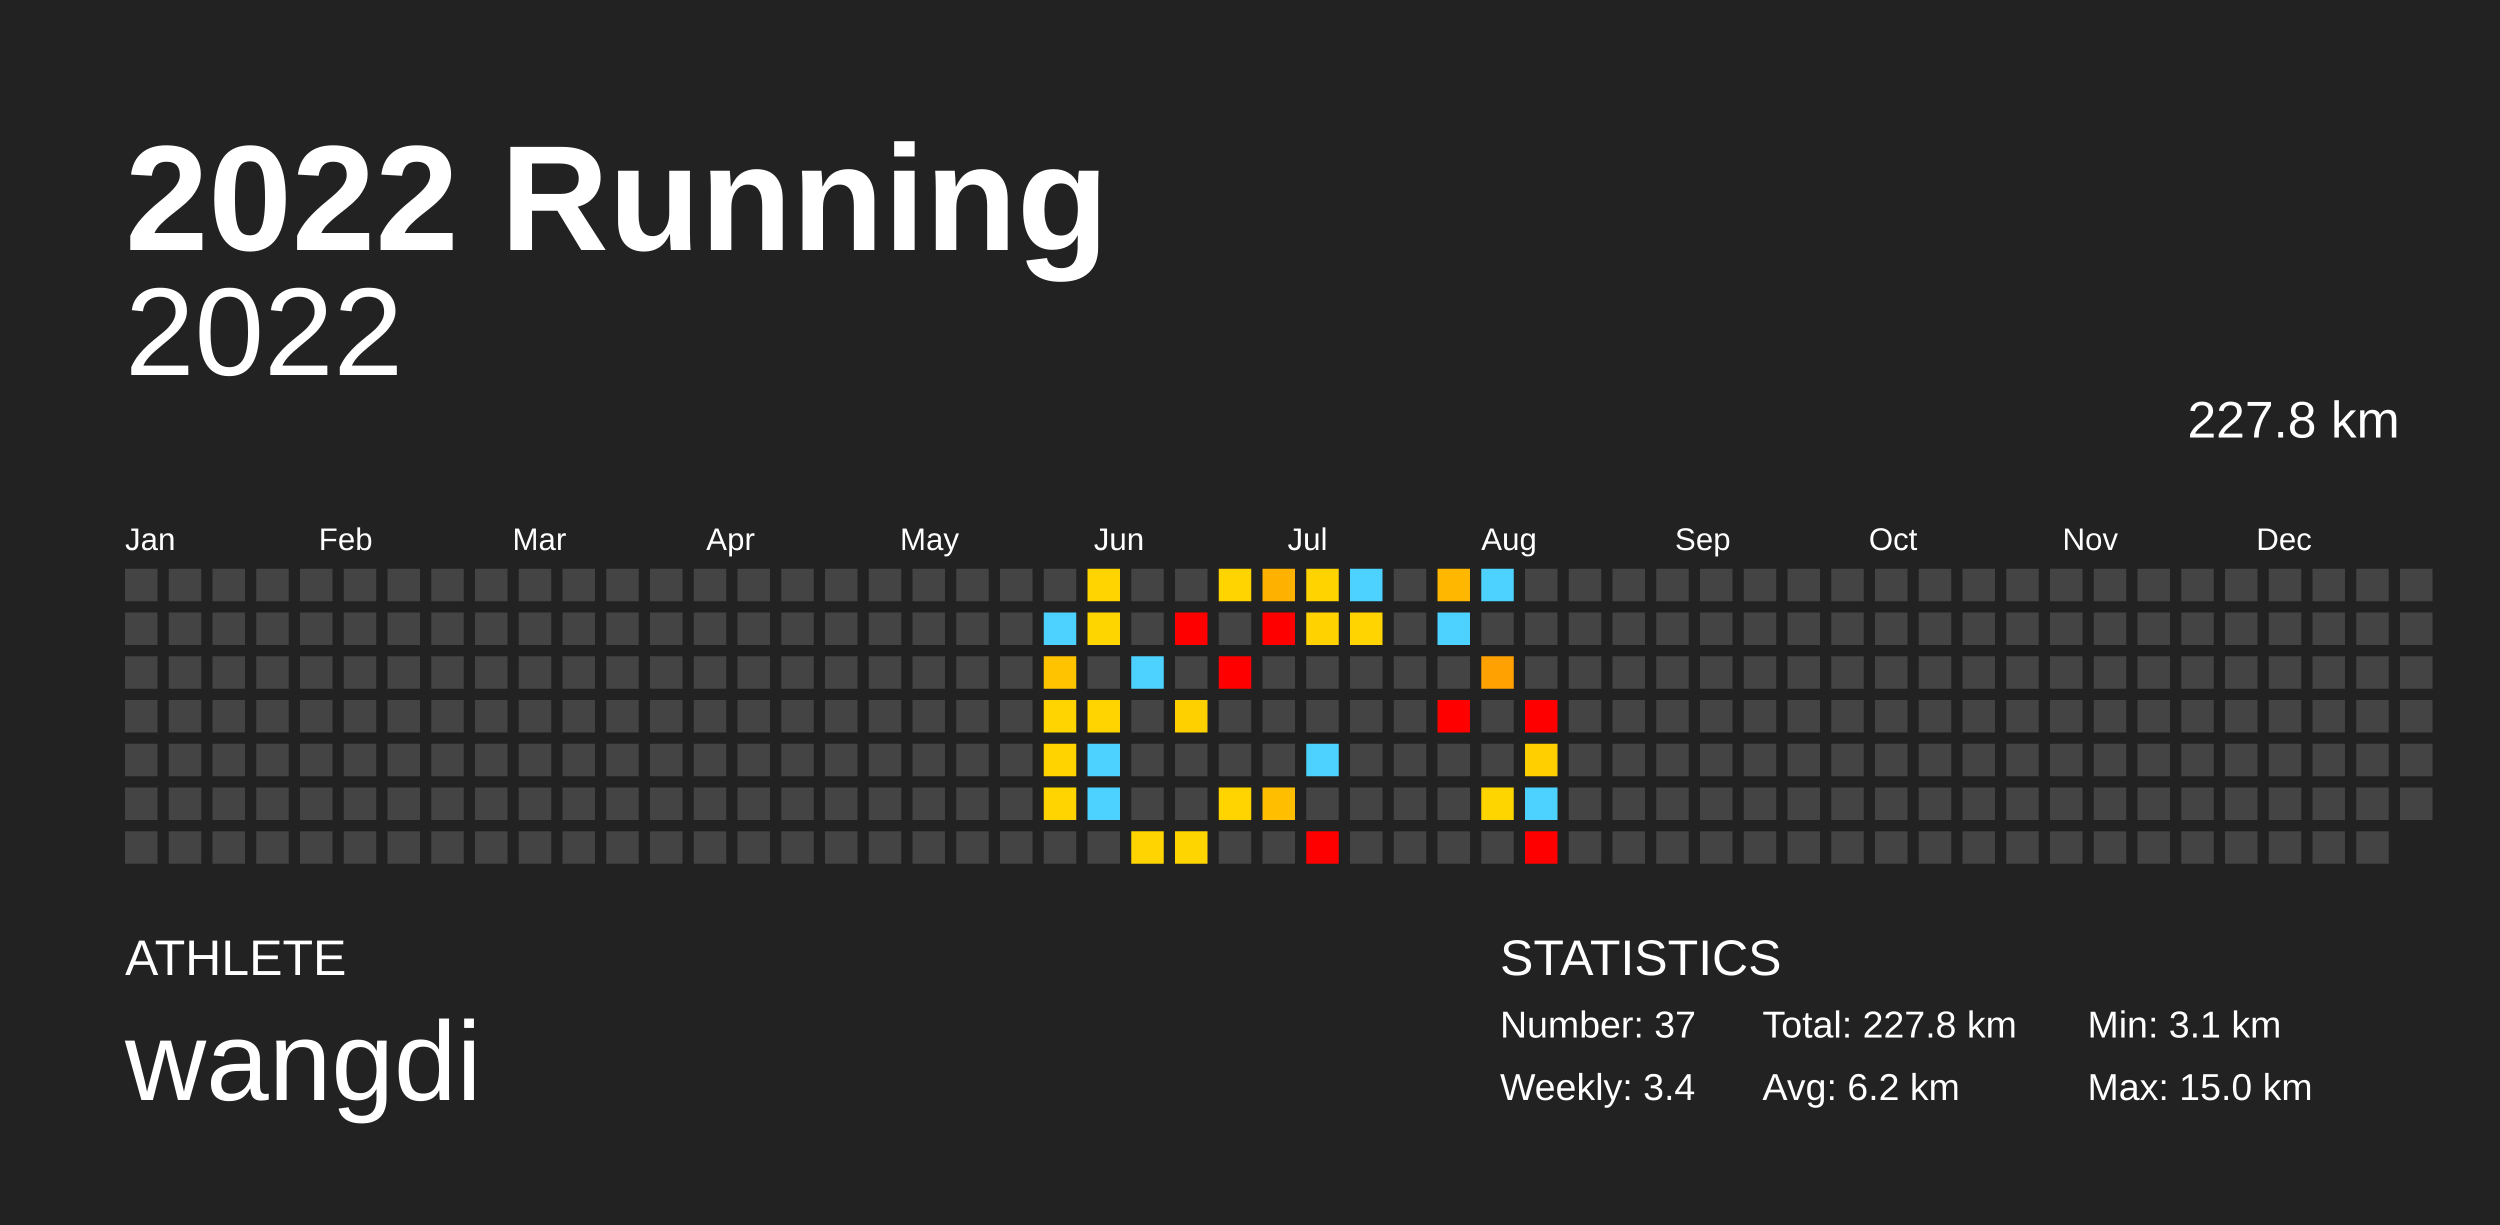
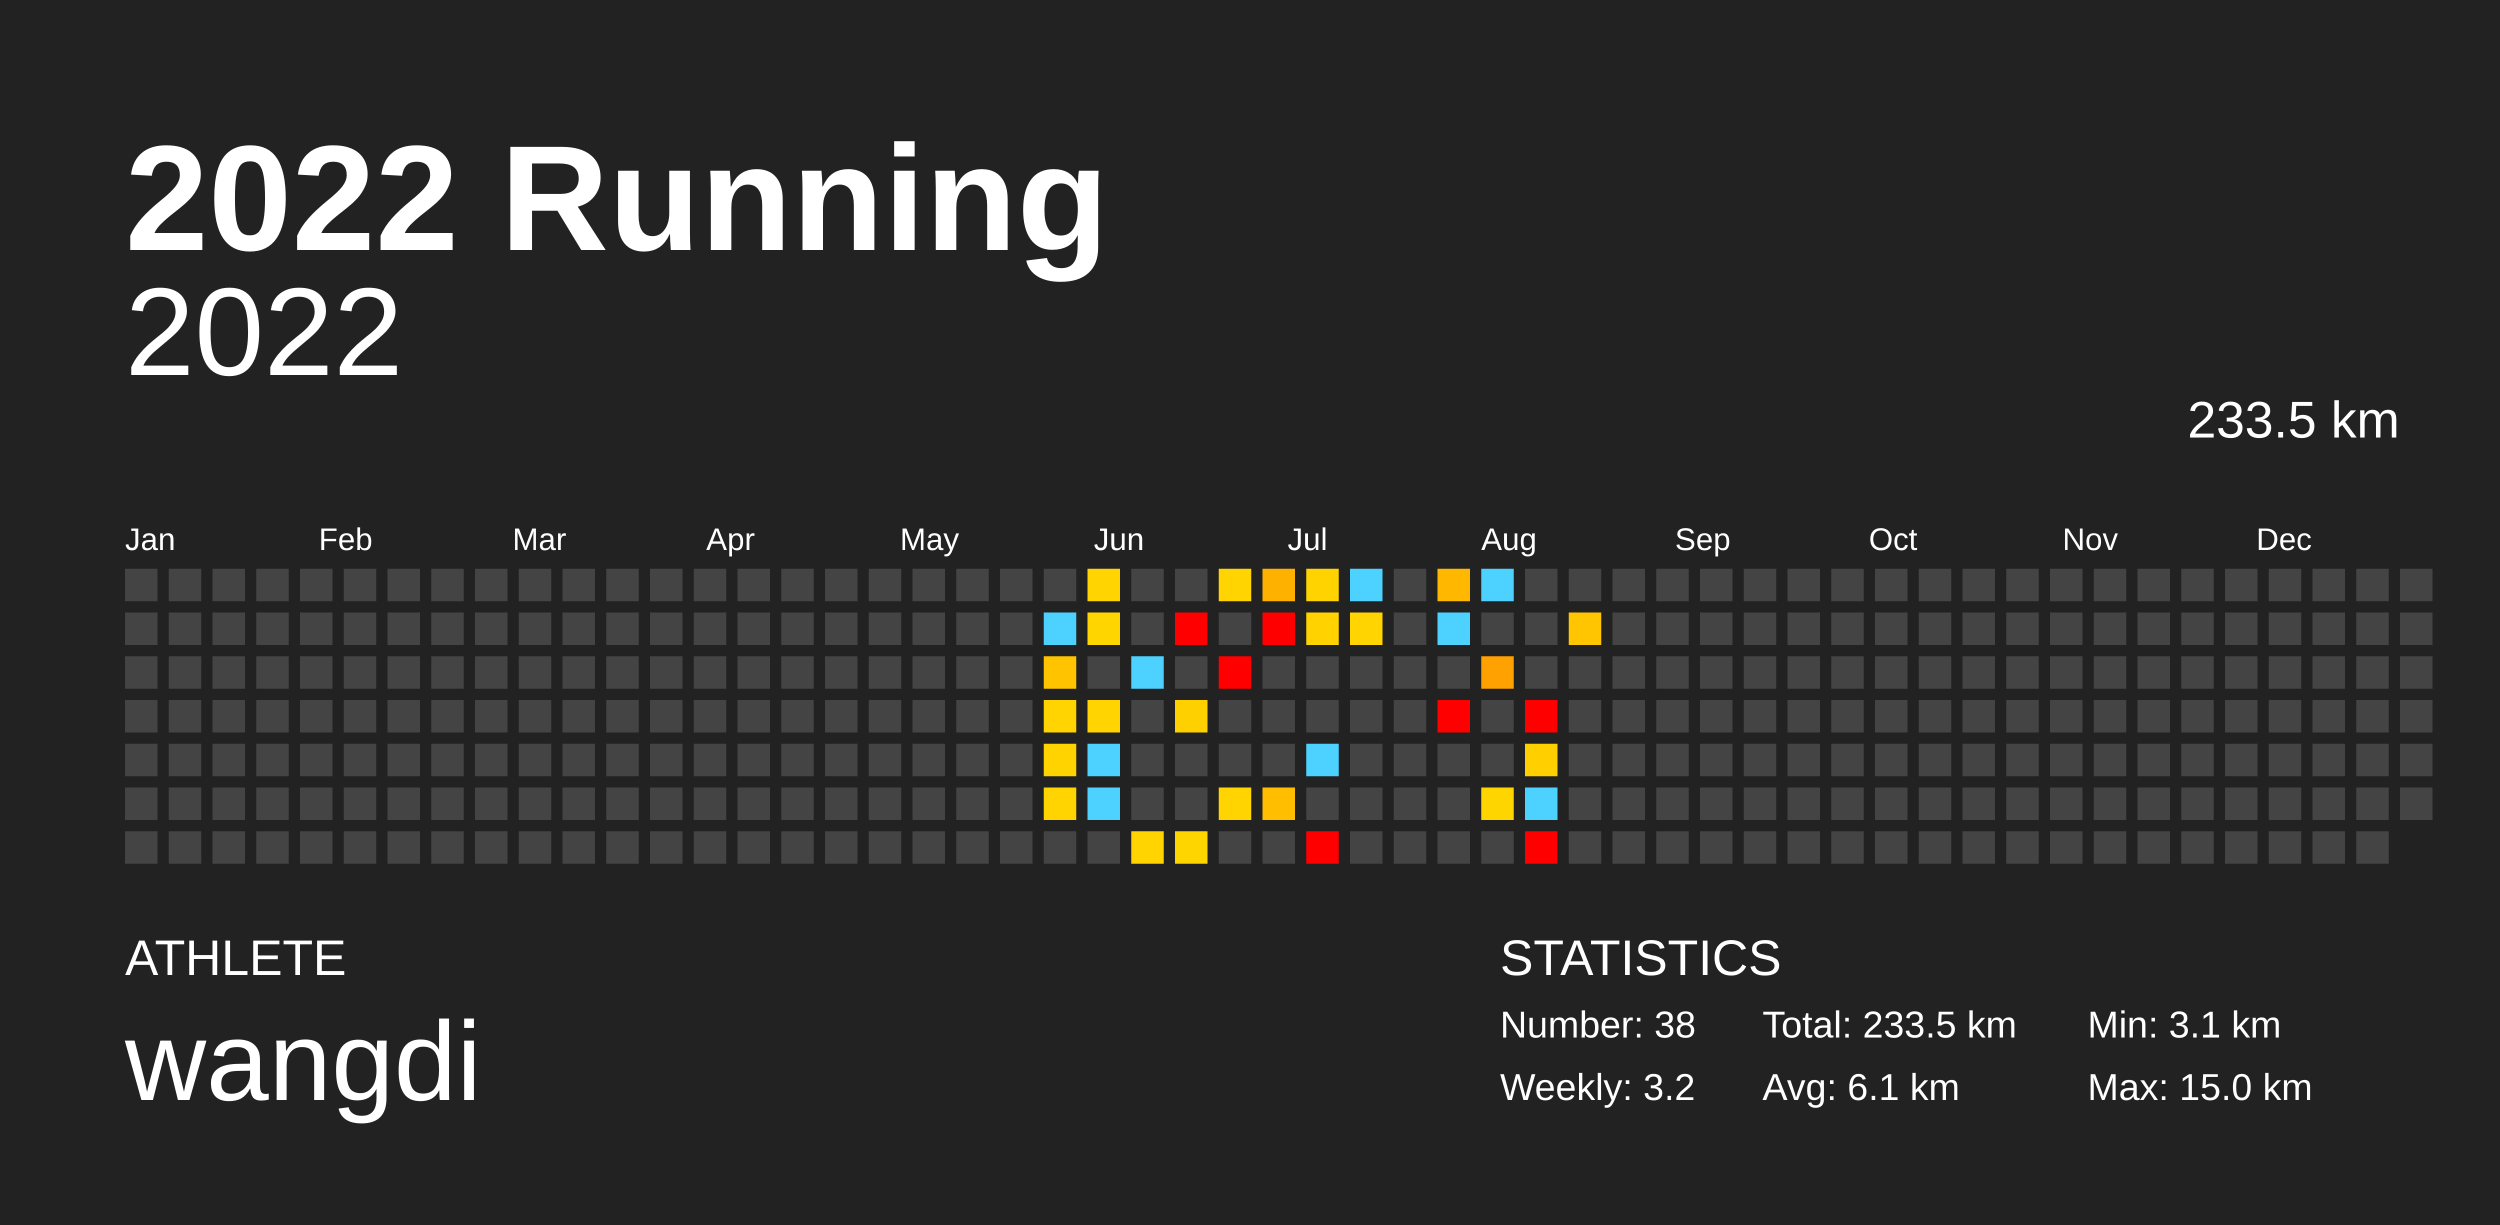
<svg xmlns="http://www.w3.org/2000/svg" baseProfile="full" height="98mm" version="1.1" viewBox="0,0,200,98" width="200mm">
  <defs />
  <rect fill="#222222" height="98" width="200" x="0" y="0" />
  <text fill="#FFFFFF" style="font-size:12px; font-family:Arial; font-weight:bold;" x="10" y="20">2022 Running</text>
  <text fill="#FFFFFF" style="font-size:4px; font-family:Arial" x="10" y="78">ATHLETE</text>
  <text fill="#FFFFFF" style="font-size:9px; font-family:Arial" x="10" y="88">wangdi</text>
  <text fill="#FFFFFF" style="font-size:4px; font-family:Arial" x="120" y="78">STATISTICS</text>
-   <text fill="#FFFFFF" style="font-size:3px; font-family:Arial" x="120" y="83">Number: 37</text>
-   <text fill="#FFFFFF" style="font-size:3px; font-family:Arial" x="120" y="88">Weekly: 3.4</text>
-   <text fill="#FFFFFF" style="font-size:3px; font-family:Arial" x="141" y="83">Total: 227.8 km</text>
-   <text fill="#FFFFFF" style="font-size:3px; font-family:Arial" x="141" y="88">Avg: 6.2 km</text>
+   <text fill="#FFFFFF" style="font-size:3px; font-family:Arial" x="120" y="83">Number: 38</text>
+   <text fill="#FFFFFF" style="font-size:3px; font-family:Arial" x="120" y="88">Weekly: 3.2</text>
+   <text fill="#FFFFFF" style="font-size:3px; font-family:Arial" x="141" y="83">Total: 233.5 km</text>
+   <text fill="#FFFFFF" style="font-size:3px; font-family:Arial" x="141" y="88">Avg: 6.1 km</text>
  <text fill="#FFFFFF" style="font-size:3px; font-family:Arial" x="167" y="83">Min: 3.1 km</text>
  <text fill="#FFFFFF" style="font-size:3px; font-family:Arial" x="167" y="88">Max: 15.0 km</text>
  <text alignment-baseline="hanging" fill="#FFFFFF" style="font-size:10.0px; font-family:Arial;" x="10" y="30">2022</text>
-   <text alignment-baseline="hanging" fill="#FFFFFF" style="font-size:4.125px; font-family:Arial;" x="175" y="35">227.8 km</text>
+   <text alignment-baseline="hanging" fill="#FFFFFF" style="font-size:4.125px; font-family:Arial;" x="175" y="35">233.5 km</text>
  <text fill="#FFFFFF" style="font-size:2.5px; font-family:Arial" x="10.0" y="44">Jan</text>
  <text fill="#FFFFFF" style="font-size:2.5px; font-family:Arial" x="25.5" y="44">Feb</text>
  <text fill="#FFFFFF" style="font-size:2.5px; font-family:Arial" x="41.0" y="44">Mar</text>
  <text fill="#FFFFFF" style="font-size:2.5px; font-family:Arial" x="56.5" y="44">Apr</text>
  <text fill="#FFFFFF" style="font-size:2.5px; font-family:Arial" x="72.0" y="44">May</text>
  <text fill="#FFFFFF" style="font-size:2.5px; font-family:Arial" x="87.5" y="44">Jun</text>
  <text fill="#FFFFFF" style="font-size:2.5px; font-family:Arial" x="103.0" y="44">Jul</text>
  <text fill="#FFFFFF" style="font-size:2.5px; font-family:Arial" x="118.5" y="44">Aug</text>
  <text fill="#FFFFFF" style="font-size:2.5px; font-family:Arial" x="134.0" y="44">Sep</text>
  <text fill="#FFFFFF" style="font-size:2.5px; font-family:Arial" x="149.5" y="44">Oct</text>
  <text fill="#FFFFFF" style="font-size:2.5px; font-family:Arial" x="165.0" y="44">Nov</text>
  <text fill="#FFFFFF" style="font-size:2.5px; font-family:Arial" x="180.5" y="44">Dec</text>
  <rect fill="#444444" height="2.6" width="2.6" x="10.0" y="45.5" />
  <rect fill="#444444" height="2.6" width="2.6" x="10.0" y="49.0" />
  <rect fill="#444444" height="2.6" width="2.6" x="10.0" y="52.5" />
  <rect fill="#444444" height="2.6" width="2.6" x="10.0" y="56.0" />
  <rect fill="#444444" height="2.6" width="2.6" x="10.0" y="59.5" />
  <rect fill="#444444" height="2.6" width="2.6" x="10.0" y="63.0" />
  <rect fill="#444444" height="2.6" width="2.6" x="10.0" y="66.5" />
  <rect fill="#444444" height="2.6" width="2.6" x="13.5" y="45.5" />
  <rect fill="#444444" height="2.6" width="2.6" x="13.5" y="49.0" />
  <rect fill="#444444" height="2.6" width="2.6" x="13.5" y="52.5" />
  <rect fill="#444444" height="2.6" width="2.6" x="13.5" y="56.0" />
  <rect fill="#444444" height="2.6" width="2.6" x="13.5" y="59.5" />
  <rect fill="#444444" height="2.6" width="2.6" x="13.5" y="63.0" />
  <rect fill="#444444" height="2.6" width="2.6" x="13.5" y="66.5" />
  <rect fill="#444444" height="2.6" width="2.6" x="17.0" y="45.5" />
  <rect fill="#444444" height="2.6" width="2.6" x="17.0" y="49.0" />
  <rect fill="#444444" height="2.6" width="2.6" x="17.0" y="52.5" />
  <rect fill="#444444" height="2.6" width="2.6" x="17.0" y="56.0" />
  <rect fill="#444444" height="2.6" width="2.6" x="17.0" y="59.5" />
  <rect fill="#444444" height="2.6" width="2.6" x="17.0" y="63.0" />
  <rect fill="#444444" height="2.6" width="2.6" x="17.0" y="66.5" />
  <rect fill="#444444" height="2.6" width="2.6" x="20.5" y="45.5" />
  <rect fill="#444444" height="2.6" width="2.6" x="20.5" y="49.0" />
  <rect fill="#444444" height="2.6" width="2.6" x="20.5" y="52.5" />
  <rect fill="#444444" height="2.6" width="2.6" x="20.5" y="56.0" />
  <rect fill="#444444" height="2.6" width="2.6" x="20.5" y="59.5" />
  <rect fill="#444444" height="2.6" width="2.6" x="20.5" y="63.0" />
  <rect fill="#444444" height="2.6" width="2.6" x="20.5" y="66.5" />
  <rect fill="#444444" height="2.6" width="2.6" x="24.0" y="45.5" />
  <rect fill="#444444" height="2.6" width="2.6" x="24.0" y="49.0" />
  <rect fill="#444444" height="2.6" width="2.6" x="24.0" y="52.5" />
  <rect fill="#444444" height="2.6" width="2.6" x="24.0" y="56.0" />
  <rect fill="#444444" height="2.6" width="2.6" x="24.0" y="59.5" />
  <rect fill="#444444" height="2.6" width="2.6" x="24.0" y="63.0" />
  <rect fill="#444444" height="2.6" width="2.6" x="24.0" y="66.5" />
  <rect fill="#444444" height="2.6" width="2.6" x="27.5" y="45.5" />
  <rect fill="#444444" height="2.6" width="2.6" x="27.5" y="49.0" />
  <rect fill="#444444" height="2.6" width="2.6" x="27.5" y="52.5" />
  <rect fill="#444444" height="2.6" width="2.6" x="27.5" y="56.0" />
  <rect fill="#444444" height="2.6" width="2.6" x="27.5" y="59.5" />
  <rect fill="#444444" height="2.6" width="2.6" x="27.5" y="63.0" />
  <rect fill="#444444" height="2.6" width="2.6" x="27.5" y="66.5" />
  <rect fill="#444444" height="2.6" width="2.6" x="31.0" y="45.5" />
  <rect fill="#444444" height="2.6" width="2.6" x="31.0" y="49.0" />
  <rect fill="#444444" height="2.6" width="2.6" x="31.0" y="52.5" />
  <rect fill="#444444" height="2.6" width="2.6" x="31.0" y="56.0" />
  <rect fill="#444444" height="2.6" width="2.6" x="31.0" y="59.5" />
  <rect fill="#444444" height="2.6" width="2.6" x="31.0" y="63.0" />
  <rect fill="#444444" height="2.6" width="2.6" x="31.0" y="66.5" />
  <rect fill="#444444" height="2.6" width="2.6" x="34.5" y="45.5" />
  <rect fill="#444444" height="2.6" width="2.6" x="34.5" y="49.0" />
  <rect fill="#444444" height="2.6" width="2.6" x="34.5" y="52.5" />
  <rect fill="#444444" height="2.6" width="2.6" x="34.5" y="56.0" />
  <rect fill="#444444" height="2.6" width="2.6" x="34.5" y="59.5" />
  <rect fill="#444444" height="2.6" width="2.6" x="34.5" y="63.0" />
  <rect fill="#444444" height="2.6" width="2.6" x="34.5" y="66.5" />
  <rect fill="#444444" height="2.6" width="2.6" x="38.0" y="45.5" />
  <rect fill="#444444" height="2.6" width="2.6" x="38.0" y="49.0" />
  <rect fill="#444444" height="2.6" width="2.6" x="38.0" y="52.5" />
  <rect fill="#444444" height="2.6" width="2.6" x="38.0" y="56.0" />
  <rect fill="#444444" height="2.6" width="2.6" x="38.0" y="59.5" />
  <rect fill="#444444" height="2.6" width="2.6" x="38.0" y="63.0" />
  <rect fill="#444444" height="2.6" width="2.6" x="38.0" y="66.5" />
  <rect fill="#444444" height="2.6" width="2.6" x="41.5" y="45.5" />
  <rect fill="#444444" height="2.6" width="2.6" x="41.5" y="49.0" />
  <rect fill="#444444" height="2.6" width="2.6" x="41.5" y="52.5" />
  <rect fill="#444444" height="2.6" width="2.6" x="41.5" y="56.0" />
  <rect fill="#444444" height="2.6" width="2.6" x="41.5" y="59.5" />
  <rect fill="#444444" height="2.6" width="2.6" x="41.5" y="63.0" />
  <rect fill="#444444" height="2.6" width="2.6" x="41.5" y="66.5" />
  <rect fill="#444444" height="2.6" width="2.6" x="45.0" y="45.5" />
  <rect fill="#444444" height="2.6" width="2.6" x="45.0" y="49.0" />
  <rect fill="#444444" height="2.6" width="2.6" x="45.0" y="52.5" />
  <rect fill="#444444" height="2.6" width="2.6" x="45.0" y="56.0" />
  <rect fill="#444444" height="2.6" width="2.6" x="45.0" y="59.5" />
  <rect fill="#444444" height="2.6" width="2.6" x="45.0" y="63.0" />
  <rect fill="#444444" height="2.6" width="2.6" x="45.0" y="66.5" />
  <rect fill="#444444" height="2.6" width="2.6" x="48.5" y="45.5" />
  <rect fill="#444444" height="2.6" width="2.6" x="48.5" y="49.0" />
  <rect fill="#444444" height="2.6" width="2.6" x="48.5" y="52.5" />
  <rect fill="#444444" height="2.6" width="2.6" x="48.5" y="56.0" />
  <rect fill="#444444" height="2.6" width="2.6" x="48.5" y="59.5" />
  <rect fill="#444444" height="2.6" width="2.6" x="48.5" y="63.0" />
  <rect fill="#444444" height="2.6" width="2.6" x="48.5" y="66.5" />
  <rect fill="#444444" height="2.6" width="2.6" x="52.0" y="45.5" />
  <rect fill="#444444" height="2.6" width="2.6" x="52.0" y="49.0" />
  <rect fill="#444444" height="2.6" width="2.6" x="52.0" y="52.5" />
  <rect fill="#444444" height="2.6" width="2.6" x="52.0" y="56.0" />
  <rect fill="#444444" height="2.6" width="2.6" x="52.0" y="59.5" />
  <rect fill="#444444" height="2.6" width="2.6" x="52.0" y="63.0" />
  <rect fill="#444444" height="2.6" width="2.6" x="52.0" y="66.5" />
  <rect fill="#444444" height="2.6" width="2.6" x="55.5" y="45.5" />
  <rect fill="#444444" height="2.6" width="2.6" x="55.5" y="49.0" />
  <rect fill="#444444" height="2.6" width="2.6" x="55.5" y="52.5" />
  <rect fill="#444444" height="2.6" width="2.6" x="55.5" y="56.0" />
  <rect fill="#444444" height="2.6" width="2.6" x="55.5" y="59.5" />
  <rect fill="#444444" height="2.6" width="2.6" x="55.5" y="63.0" />
  <rect fill="#444444" height="2.6" width="2.6" x="55.5" y="66.5" />
  <rect fill="#444444" height="2.6" width="2.6" x="59.0" y="45.5" />
  <rect fill="#444444" height="2.6" width="2.6" x="59.0" y="49.0" />
  <rect fill="#444444" height="2.6" width="2.6" x="59.0" y="52.5" />
  <rect fill="#444444" height="2.6" width="2.6" x="59.0" y="56.0" />
  <rect fill="#444444" height="2.6" width="2.6" x="59.0" y="59.5" />
  <rect fill="#444444" height="2.6" width="2.6" x="59.0" y="63.0" />
  <rect fill="#444444" height="2.6" width="2.6" x="59.0" y="66.5" />
  <rect fill="#444444" height="2.6" width="2.6" x="62.5" y="45.5" />
  <rect fill="#444444" height="2.6" width="2.6" x="62.5" y="49.0" />
  <rect fill="#444444" height="2.6" width="2.6" x="62.5" y="52.5" />
  <rect fill="#444444" height="2.6" width="2.6" x="62.5" y="56.0" />
  <rect fill="#444444" height="2.6" width="2.6" x="62.5" y="59.5" />
  <rect fill="#444444" height="2.6" width="2.6" x="62.5" y="63.0" />
  <rect fill="#444444" height="2.6" width="2.6" x="62.5" y="66.5" />
  <rect fill="#444444" height="2.6" width="2.6" x="66.0" y="45.5" />
  <rect fill="#444444" height="2.6" width="2.6" x="66.0" y="49.0" />
  <rect fill="#444444" height="2.6" width="2.6" x="66.0" y="52.5" />
  <rect fill="#444444" height="2.6" width="2.6" x="66.0" y="56.0" />
  <rect fill="#444444" height="2.6" width="2.6" x="66.0" y="59.5" />
  <rect fill="#444444" height="2.6" width="2.6" x="66.0" y="63.0" />
  <rect fill="#444444" height="2.6" width="2.6" x="66.0" y="66.5" />
  <rect fill="#444444" height="2.6" width="2.6" x="69.5" y="45.5" />
  <rect fill="#444444" height="2.6" width="2.6" x="69.5" y="49.0" />
  <rect fill="#444444" height="2.6" width="2.6" x="69.5" y="52.5" />
  <rect fill="#444444" height="2.6" width="2.6" x="69.5" y="56.0" />
  <rect fill="#444444" height="2.6" width="2.6" x="69.5" y="59.5" />
  <rect fill="#444444" height="2.6" width="2.6" x="69.5" y="63.0" />
  <rect fill="#444444" height="2.6" width="2.6" x="69.5" y="66.5" />
  <rect fill="#444444" height="2.6" width="2.6" x="73.0" y="45.5" />
  <rect fill="#444444" height="2.6" width="2.6" x="73.0" y="49.0" />
  <rect fill="#444444" height="2.6" width="2.6" x="73.0" y="52.5" />
  <rect fill="#444444" height="2.6" width="2.6" x="73.0" y="56.0" />
  <rect fill="#444444" height="2.6" width="2.6" x="73.0" y="59.5" />
  <rect fill="#444444" height="2.6" width="2.6" x="73.0" y="63.0" />
  <rect fill="#444444" height="2.6" width="2.6" x="73.0" y="66.5" />
  <rect fill="#444444" height="2.6" width="2.6" x="76.5" y="45.5" />
  <rect fill="#444444" height="2.6" width="2.6" x="76.5" y="49.0" />
  <rect fill="#444444" height="2.6" width="2.6" x="76.5" y="52.5" />
  <rect fill="#444444" height="2.6" width="2.6" x="76.5" y="56.0" />
  <rect fill="#444444" height="2.6" width="2.6" x="76.5" y="59.5" />
  <rect fill="#444444" height="2.6" width="2.6" x="76.5" y="63.0" />
  <rect fill="#444444" height="2.6" width="2.6" x="76.5" y="66.5" />
  <rect fill="#444444" height="2.6" width="2.6" x="80.0" y="45.5" />
  <rect fill="#444444" height="2.6" width="2.6" x="80.0" y="49.0" />
  <rect fill="#444444" height="2.6" width="2.6" x="80.0" y="52.5" />
  <rect fill="#444444" height="2.6" width="2.6" x="80.0" y="56.0" />
  <rect fill="#444444" height="2.6" width="2.6" x="80.0" y="59.5" />
  <rect fill="#444444" height="2.6" width="2.6" x="80.0" y="63.0" />
  <rect fill="#444444" height="2.6" width="2.6" x="80.0" y="66.5" />
  <rect fill="#444444" height="2.6" width="2.6" x="83.5" y="45.5" />
  <rect fill="#4dd2ff" height="2.6" width="2.6" x="83.5" y="49.0" />
  <rect fill="#ffc300" height="2.6" width="2.6" x="83.5" y="52.5" />
  <rect fill="#ffd400" height="2.6" width="2.6" x="83.5" y="56.0" />
  <rect fill="#ffd300" height="2.6" width="2.6" x="83.5" y="59.5" />
  <rect fill="#ffd400" height="2.6" width="2.6" x="83.5" y="63.0" />
  <rect fill="#444444" height="2.6" width="2.6" x="83.5" y="66.5" />
  <rect fill="#ffd400" height="2.6" width="2.6" x="87.0" y="45.5" />
  <rect fill="#ffd500" height="2.6" width="2.6" x="87.0" y="49.0" />
  <rect fill="#444444" height="2.6" width="2.6" x="87.0" y="52.5" />
  <rect fill="#ffd400" height="2.6" width="2.6" x="87.0" y="56.0" />
  <rect fill="#4dd2ff" height="2.6" width="2.6" x="87.0" y="59.5" />
  <rect fill="#4dd2ff" height="2.6" width="2.6" x="87.0" y="63.0" />
  <rect fill="#444444" height="2.6" width="2.6" x="87.0" y="66.5" />
  <rect fill="#444444" height="2.6" width="2.6" x="90.5" y="45.5" />
  <rect fill="#444444" height="2.6" width="2.6" x="90.5" y="49.0" />
  <rect fill="#4dd2ff" height="2.6" width="2.6" x="90.5" y="52.5" />
  <rect fill="#444444" height="2.6" width="2.6" x="90.5" y="56.0" />
  <rect fill="#444444" height="2.6" width="2.6" x="90.5" y="59.5" />
  <rect fill="#444444" height="2.6" width="2.6" x="90.5" y="63.0" />
  <rect fill="#ffd400" height="2.6" width="2.6" x="90.5" y="66.5" />
  <rect fill="#444444" height="2.6" width="2.6" x="94.0" y="45.5" />
  <rect fill="red" height="2.6" width="2.6" x="94.0" y="49.0" />
  <rect fill="#444444" height="2.6" width="2.6" x="94.0" y="52.5" />
  <rect fill="#ffd000" height="2.6" width="2.6" x="94.0" y="56.0" />
  <rect fill="#444444" height="2.6" width="2.6" x="94.0" y="59.5" />
  <rect fill="#444444" height="2.6" width="2.6" x="94.0" y="63.0" />
  <rect fill="#ffd500" height="2.6" width="2.6" x="94.0" y="66.5" />
  <rect fill="#ffd400" height="2.6" width="2.6" x="97.5" y="45.5" />
  <rect fill="#444444" height="2.6" width="2.6" x="97.5" y="49.0" />
  <rect fill="red" height="2.6" width="2.6" x="97.5" y="52.5" />
  <rect fill="#444444" height="2.6" width="2.6" x="97.5" y="56.0" />
  <rect fill="#444444" height="2.6" width="2.6" x="97.5" y="59.5" />
  <rect fill="#ffd400" height="2.6" width="2.6" x="97.5" y="63.0" />
  <rect fill="#444444" height="2.6" width="2.6" x="97.5" y="66.5" />
  <rect fill="#ffb100" height="2.6" width="2.6" x="101.0" y="45.5" />
  <rect fill="red" height="2.6" width="2.6" x="101.0" y="49.0" />
  <rect fill="#444444" height="2.6" width="2.6" x="101.0" y="52.5" />
  <rect fill="#444444" height="2.6" width="2.6" x="101.0" y="56.0" />
  <rect fill="#444444" height="2.6" width="2.6" x="101.0" y="59.5" />
  <rect fill="#ffbf00" height="2.6" width="2.6" x="101.0" y="63.0" />
  <rect fill="#444444" height="2.6" width="2.6" x="101.0" y="66.5" />
  <rect fill="#ffd300" height="2.6" width="2.6" x="104.5" y="45.5" />
  <rect fill="#ffd200" height="2.6" width="2.6" x="104.5" y="49.0" />
  <rect fill="#444444" height="2.6" width="2.6" x="104.5" y="52.5" />
  <rect fill="#444444" height="2.6" width="2.6" x="104.5" y="56.0" />
  <rect fill="#4dd2ff" height="2.6" width="2.6" x="104.5" y="59.5" />
  <rect fill="#444444" height="2.6" width="2.6" x="104.5" y="63.0" />
  <rect fill="red" height="2.6" width="2.6" x="104.5" y="66.5" />
  <rect fill="#4dd2ff" height="2.6" width="2.6" x="108.0" y="45.5" />
  <rect fill="#ffd400" height="2.6" width="2.6" x="108.0" y="49.0" />
  <rect fill="#444444" height="2.6" width="2.6" x="108.0" y="52.5" />
  <rect fill="#444444" height="2.6" width="2.6" x="108.0" y="56.0" />
  <rect fill="#444444" height="2.6" width="2.6" x="108.0" y="59.5" />
  <rect fill="#444444" height="2.6" width="2.6" x="108.0" y="63.0" />
  <rect fill="#444444" height="2.6" width="2.6" x="108.0" y="66.5" />
  <rect fill="#444444" height="2.6" width="2.6" x="111.5" y="45.5" />
  <rect fill="#444444" height="2.6" width="2.6" x="111.5" y="49.0" />
  <rect fill="#444444" height="2.6" width="2.6" x="111.5" y="52.5" />
  <rect fill="#444444" height="2.6" width="2.6" x="111.5" y="56.0" />
  <rect fill="#444444" height="2.6" width="2.6" x="111.5" y="59.5" />
  <rect fill="#444444" height="2.6" width="2.6" x="111.5" y="63.0" />
  <rect fill="#444444" height="2.6" width="2.6" x="111.5" y="66.5" />
  <rect fill="#ffb700" height="2.6" width="2.6" x="115.0" y="45.5" />
  <rect fill="#4dd2ff" height="2.6" width="2.6" x="115.0" y="49.0" />
  <rect fill="#444444" height="2.6" width="2.6" x="115.0" y="52.5" />
  <rect fill="red" height="2.6" width="2.6" x="115.0" y="56.0" />
  <rect fill="#444444" height="2.6" width="2.6" x="115.0" y="59.5" />
  <rect fill="#444444" height="2.6" width="2.6" x="115.0" y="63.0" />
  <rect fill="#444444" height="2.6" width="2.6" x="115.0" y="66.5" />
  <rect fill="#4dd2ff" height="2.6" width="2.6" x="118.5" y="45.5" />
  <rect fill="#444444" height="2.6" width="2.6" x="118.5" y="49.0" />
  <rect fill="#ffa100" height="2.6" width="2.6" x="118.5" y="52.5" />
  <rect fill="#444444" height="2.6" width="2.6" x="118.5" y="56.0" />
  <rect fill="#444444" height="2.6" width="2.6" x="118.5" y="59.5" />
  <rect fill="#ffd500" height="2.6" width="2.6" x="118.5" y="63.0" />
  <rect fill="#444444" height="2.6" width="2.6" x="118.5" y="66.5" />
  <rect fill="#444444" height="2.6" width="2.6" x="122.0" y="45.5" />
  <rect fill="#444444" height="2.6" width="2.6" x="122.0" y="49.0" />
  <rect fill="#444444" height="2.6" width="2.6" x="122.0" y="52.5" />
  <rect fill="red" height="2.6" width="2.6" x="122.0" y="56.0" />
  <rect fill="#ffcf00" height="2.6" width="2.6" x="122.0" y="59.5" />
  <rect fill="#4dd2ff" height="2.6" width="2.6" x="122.0" y="63.0" />
  <rect fill="red" height="2.6" width="2.6" x="122.0" y="66.5" />
  <rect fill="#444444" height="2.6" width="2.6" x="125.5" y="45.5" />
-   <rect fill="#444444" height="2.6" width="2.6" x="125.5" y="49.0" />
+   <rect fill="#ffc500" height="2.6" width="2.6" x="125.5" y="49.0" />
  <rect fill="#444444" height="2.6" width="2.6" x="125.5" y="52.5" />
  <rect fill="#444444" height="2.6" width="2.6" x="125.5" y="56.0" />
  <rect fill="#444444" height="2.6" width="2.6" x="125.5" y="59.5" />
  <rect fill="#444444" height="2.6" width="2.6" x="125.5" y="63.0" />
  <rect fill="#444444" height="2.6" width="2.6" x="125.5" y="66.5" />
  <rect fill="#444444" height="2.6" width="2.6" x="129.0" y="45.5" />
  <rect fill="#444444" height="2.6" width="2.6" x="129.0" y="49.0" />
  <rect fill="#444444" height="2.6" width="2.6" x="129.0" y="52.5" />
  <rect fill="#444444" height="2.6" width="2.6" x="129.0" y="56.0" />
  <rect fill="#444444" height="2.6" width="2.6" x="129.0" y="59.5" />
  <rect fill="#444444" height="2.6" width="2.6" x="129.0" y="63.0" />
  <rect fill="#444444" height="2.6" width="2.6" x="129.0" y="66.5" />
  <rect fill="#444444" height="2.6" width="2.6" x="132.5" y="45.5" />
  <rect fill="#444444" height="2.6" width="2.6" x="132.5" y="49.0" />
  <rect fill="#444444" height="2.6" width="2.6" x="132.5" y="52.5" />
  <rect fill="#444444" height="2.6" width="2.6" x="132.5" y="56.0" />
  <rect fill="#444444" height="2.6" width="2.6" x="132.5" y="59.5" />
  <rect fill="#444444" height="2.6" width="2.6" x="132.5" y="63.0" />
  <rect fill="#444444" height="2.6" width="2.6" x="132.5" y="66.5" />
  <rect fill="#444444" height="2.6" width="2.6" x="136.0" y="45.5" />
  <rect fill="#444444" height="2.6" width="2.6" x="136.0" y="49.0" />
  <rect fill="#444444" height="2.6" width="2.6" x="136.0" y="52.5" />
  <rect fill="#444444" height="2.6" width="2.6" x="136.0" y="56.0" />
  <rect fill="#444444" height="2.6" width="2.6" x="136.0" y="59.5" />
  <rect fill="#444444" height="2.6" width="2.6" x="136.0" y="63.0" />
  <rect fill="#444444" height="2.6" width="2.6" x="136.0" y="66.5" />
  <rect fill="#444444" height="2.6" width="2.6" x="139.5" y="45.5" />
  <rect fill="#444444" height="2.6" width="2.6" x="139.5" y="49.0" />
  <rect fill="#444444" height="2.6" width="2.6" x="139.5" y="52.5" />
  <rect fill="#444444" height="2.6" width="2.6" x="139.5" y="56.0" />
  <rect fill="#444444" height="2.6" width="2.6" x="139.5" y="59.5" />
  <rect fill="#444444" height="2.6" width="2.6" x="139.5" y="63.0" />
  <rect fill="#444444" height="2.6" width="2.6" x="139.5" y="66.5" />
  <rect fill="#444444" height="2.6" width="2.6" x="143.0" y="45.5" />
  <rect fill="#444444" height="2.6" width="2.6" x="143.0" y="49.0" />
  <rect fill="#444444" height="2.6" width="2.6" x="143.0" y="52.5" />
  <rect fill="#444444" height="2.6" width="2.6" x="143.0" y="56.0" />
  <rect fill="#444444" height="2.6" width="2.6" x="143.0" y="59.5" />
  <rect fill="#444444" height="2.6" width="2.6" x="143.0" y="63.0" />
  <rect fill="#444444" height="2.6" width="2.6" x="143.0" y="66.5" />
  <rect fill="#444444" height="2.6" width="2.6" x="146.5" y="45.5" />
  <rect fill="#444444" height="2.6" width="2.6" x="146.5" y="49.0" />
  <rect fill="#444444" height="2.6" width="2.6" x="146.5" y="52.5" />
  <rect fill="#444444" height="2.6" width="2.6" x="146.5" y="56.0" />
  <rect fill="#444444" height="2.6" width="2.6" x="146.5" y="59.5" />
  <rect fill="#444444" height="2.6" width="2.6" x="146.5" y="63.0" />
  <rect fill="#444444" height="2.6" width="2.6" x="146.5" y="66.5" />
  <rect fill="#444444" height="2.6" width="2.6" x="150.0" y="45.5" />
  <rect fill="#444444" height="2.6" width="2.6" x="150.0" y="49.0" />
  <rect fill="#444444" height="2.6" width="2.6" x="150.0" y="52.5" />
  <rect fill="#444444" height="2.6" width="2.6" x="150.0" y="56.0" />
  <rect fill="#444444" height="2.6" width="2.6" x="150.0" y="59.5" />
  <rect fill="#444444" height="2.6" width="2.6" x="150.0" y="63.0" />
  <rect fill="#444444" height="2.6" width="2.6" x="150.0" y="66.5" />
  <rect fill="#444444" height="2.6" width="2.6" x="153.5" y="45.5" />
  <rect fill="#444444" height="2.6" width="2.6" x="153.5" y="49.0" />
  <rect fill="#444444" height="2.6" width="2.6" x="153.5" y="52.5" />
  <rect fill="#444444" height="2.6" width="2.6" x="153.5" y="56.0" />
  <rect fill="#444444" height="2.6" width="2.6" x="153.5" y="59.5" />
  <rect fill="#444444" height="2.6" width="2.6" x="153.5" y="63.0" />
  <rect fill="#444444" height="2.6" width="2.6" x="153.5" y="66.5" />
  <rect fill="#444444" height="2.6" width="2.6" x="157.0" y="45.5" />
  <rect fill="#444444" height="2.6" width="2.6" x="157.0" y="49.0" />
  <rect fill="#444444" height="2.6" width="2.6" x="157.0" y="52.5" />
  <rect fill="#444444" height="2.6" width="2.6" x="157.0" y="56.0" />
  <rect fill="#444444" height="2.6" width="2.6" x="157.0" y="59.5" />
  <rect fill="#444444" height="2.6" width="2.6" x="157.0" y="63.0" />
  <rect fill="#444444" height="2.6" width="2.6" x="157.0" y="66.5" />
  <rect fill="#444444" height="2.6" width="2.6" x="160.5" y="45.5" />
  <rect fill="#444444" height="2.6" width="2.6" x="160.5" y="49.0" />
  <rect fill="#444444" height="2.6" width="2.6" x="160.5" y="52.5" />
  <rect fill="#444444" height="2.6" width="2.6" x="160.5" y="56.0" />
  <rect fill="#444444" height="2.6" width="2.6" x="160.5" y="59.5" />
  <rect fill="#444444" height="2.6" width="2.6" x="160.5" y="63.0" />
  <rect fill="#444444" height="2.6" width="2.6" x="160.5" y="66.5" />
  <rect fill="#444444" height="2.6" width="2.6" x="164.0" y="45.5" />
  <rect fill="#444444" height="2.6" width="2.6" x="164.0" y="49.0" />
  <rect fill="#444444" height="2.6" width="2.6" x="164.0" y="52.5" />
  <rect fill="#444444" height="2.6" width="2.6" x="164.0" y="56.0" />
  <rect fill="#444444" height="2.6" width="2.6" x="164.0" y="59.5" />
  <rect fill="#444444" height="2.6" width="2.6" x="164.0" y="63.0" />
  <rect fill="#444444" height="2.6" width="2.6" x="164.0" y="66.5" />
  <rect fill="#444444" height="2.6" width="2.6" x="167.5" y="45.5" />
  <rect fill="#444444" height="2.6" width="2.6" x="167.5" y="49.0" />
  <rect fill="#444444" height="2.6" width="2.6" x="167.5" y="52.5" />
  <rect fill="#444444" height="2.6" width="2.6" x="167.5" y="56.0" />
  <rect fill="#444444" height="2.6" width="2.6" x="167.5" y="59.5" />
  <rect fill="#444444" height="2.6" width="2.6" x="167.5" y="63.0" />
  <rect fill="#444444" height="2.6" width="2.6" x="167.5" y="66.5" />
  <rect fill="#444444" height="2.6" width="2.6" x="171.0" y="45.5" />
  <rect fill="#444444" height="2.6" width="2.6" x="171.0" y="49.0" />
  <rect fill="#444444" height="2.6" width="2.6" x="171.0" y="52.5" />
  <rect fill="#444444" height="2.6" width="2.6" x="171.0" y="56.0" />
  <rect fill="#444444" height="2.6" width="2.6" x="171.0" y="59.5" />
  <rect fill="#444444" height="2.6" width="2.6" x="171.0" y="63.0" />
  <rect fill="#444444" height="2.6" width="2.6" x="171.0" y="66.5" />
  <rect fill="#444444" height="2.6" width="2.6" x="174.5" y="45.5" />
  <rect fill="#444444" height="2.6" width="2.6" x="174.5" y="49.0" />
  <rect fill="#444444" height="2.6" width="2.6" x="174.5" y="52.5" />
  <rect fill="#444444" height="2.6" width="2.6" x="174.5" y="56.0" />
  <rect fill="#444444" height="2.6" width="2.6" x="174.5" y="59.5" />
  <rect fill="#444444" height="2.6" width="2.6" x="174.5" y="63.0" />
  <rect fill="#444444" height="2.6" width="2.6" x="174.5" y="66.5" />
  <rect fill="#444444" height="2.6" width="2.6" x="178.0" y="45.5" />
  <rect fill="#444444" height="2.6" width="2.6" x="178.0" y="49.0" />
  <rect fill="#444444" height="2.6" width="2.6" x="178.0" y="52.5" />
  <rect fill="#444444" height="2.6" width="2.6" x="178.0" y="56.0" />
  <rect fill="#444444" height="2.6" width="2.6" x="178.0" y="59.5" />
  <rect fill="#444444" height="2.6" width="2.6" x="178.0" y="63.0" />
  <rect fill="#444444" height="2.6" width="2.6" x="178.0" y="66.5" />
  <rect fill="#444444" height="2.6" width="2.6" x="181.5" y="45.5" />
  <rect fill="#444444" height="2.6" width="2.6" x="181.5" y="49.0" />
  <rect fill="#444444" height="2.6" width="2.6" x="181.5" y="52.5" />
  <rect fill="#444444" height="2.6" width="2.6" x="181.5" y="56.0" />
  <rect fill="#444444" height="2.6" width="2.6" x="181.5" y="59.5" />
  <rect fill="#444444" height="2.6" width="2.6" x="181.5" y="63.0" />
  <rect fill="#444444" height="2.6" width="2.6" x="181.5" y="66.5" />
  <rect fill="#444444" height="2.6" width="2.6" x="185.0" y="45.5" />
  <rect fill="#444444" height="2.6" width="2.6" x="185.0" y="49.0" />
  <rect fill="#444444" height="2.6" width="2.6" x="185.0" y="52.5" />
  <rect fill="#444444" height="2.6" width="2.6" x="185.0" y="56.0" />
  <rect fill="#444444" height="2.6" width="2.6" x="185.0" y="59.5" />
  <rect fill="#444444" height="2.6" width="2.6" x="185.0" y="63.0" />
  <rect fill="#444444" height="2.6" width="2.6" x="185.0" y="66.5" />
  <rect fill="#444444" height="2.6" width="2.6" x="188.5" y="45.5" />
  <rect fill="#444444" height="2.6" width="2.6" x="188.5" y="49.0" />
  <rect fill="#444444" height="2.6" width="2.6" x="188.5" y="52.5" />
  <rect fill="#444444" height="2.6" width="2.6" x="188.5" y="56.0" />
  <rect fill="#444444" height="2.6" width="2.6" x="188.5" y="59.5" />
  <rect fill="#444444" height="2.6" width="2.6" x="188.5" y="63.0" />
  <rect fill="#444444" height="2.6" width="2.6" x="188.5" y="66.5" />
  <rect fill="#444444" height="2.6" width="2.6" x="192.0" y="45.5" />
  <rect fill="#444444" height="2.6" width="2.6" x="192.0" y="49.0" />
  <rect fill="#444444" height="2.6" width="2.6" x="192.0" y="52.5" />
  <rect fill="#444444" height="2.6" width="2.6" x="192.0" y="56.0" />
  <rect fill="#444444" height="2.6" width="2.6" x="192.0" y="59.5" />
  <rect fill="#444444" height="2.6" width="2.6" x="192.0" y="63.0" />
</svg>
